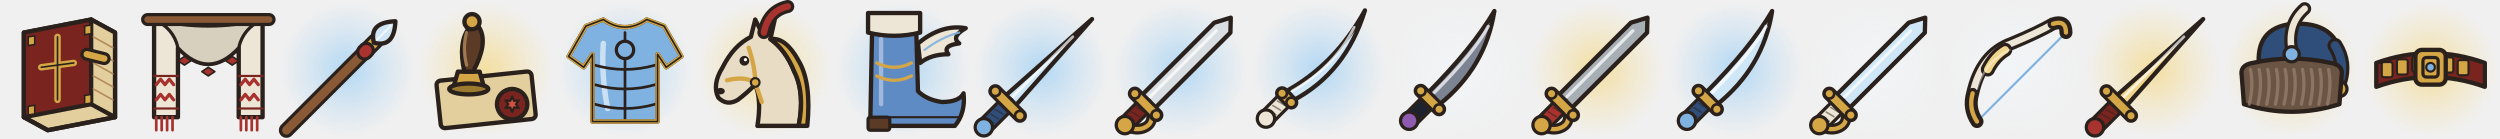
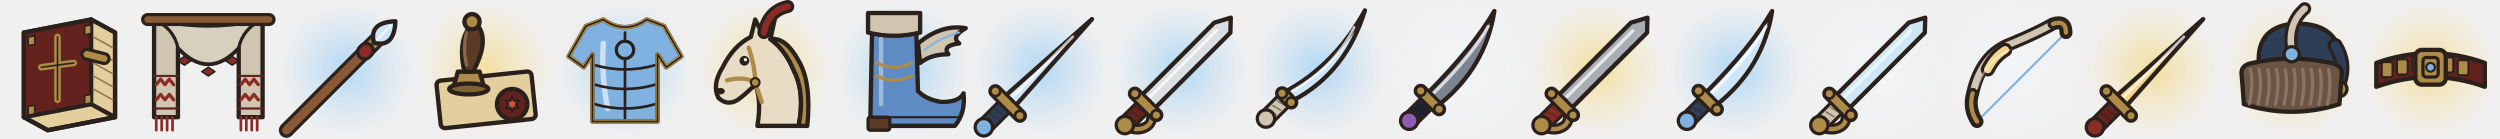
<svg xmlns="http://www.w3.org/2000/svg" width="2304" height="128" viewBox="0 0 2304 128">
  <defs>
    <radialGradient id="glow_azure">
      <stop offset="0" stop-color="#9FD0F5" stop-opacity="0.75" />
      <stop offset="0.55" stop-color="#9FD0F5" stop-opacity="0.3" />
      <stop offset="1" stop-color="#9FD0F5" stop-opacity="0" />
    </radialGradient>
    <radialGradient id="glow_gold">
      <stop offset="0" stop-color="#F5D987" stop-opacity="0.75" />
      <stop offset="0.55" stop-color="#F5D987" stop-opacity="0.3" />
      <stop offset="1" stop-color="#F5D987" stop-opacity="0" />
    </radialGradient>
    <radialGradient id="glow_white">
      <stop offset="0" stop-color="#F2F6FA" stop-opacity="0.75" />
      <stop offset="0.55" stop-color="#F2F6FA" stop-opacity="0.3" />
      <stop offset="1" stop-color="#F2F6FA" stop-opacity="0" />
    </radialGradient>
  </defs>
  <g transform="translate(0 0)">
    <path d="M22 30 L84 18 L106 30 L106 108 L44 120 L22 108 Z" fill="#E3CF9E" stroke="#2B211C" stroke-width="4" stroke-linejoin="round" stroke-linecap="round" />
-     <path d="M22 30 L84 18 L84 96 L22 108 Z" fill="#7A2420" stroke="#2B211C" stroke-width="4" stroke-linejoin="round" stroke-linecap="round" />
+     <path d="M22 30 L84 18 L84 96 L22 108 Z" fill="#64221E" stroke="#2B211C" stroke-width="4" stroke-linejoin="round" stroke-linecap="round" />
    <path d="M84 18 L106 30 L106 108 L84 96 Z" fill="#E3CF9E" stroke="#2B211C" stroke-width="4" stroke-linejoin="round" stroke-linecap="round" />
-     <path d="M86 34 L104 44" fill="none" stroke="#B48A5A" stroke-width="1.5" stroke-linejoin="round" stroke-linecap="round" />
-     <path d="M86 46 L104 56" fill="none" stroke="#B48A5A" stroke-width="1.5" stroke-linejoin="round" stroke-linecap="round" />
-     <path d="M86 58 L104 68" fill="none" stroke="#B48A5A" stroke-width="1.5" stroke-linejoin="round" stroke-linecap="round" />
-     <path d="M86 70 L104 80" fill="none" stroke="#B48A5A" stroke-width="1.5" stroke-linejoin="round" stroke-linecap="round" />
-     <path d="M86 82 L104 92" fill="none" stroke="#B48A5A" stroke-width="1.5" stroke-linejoin="round" stroke-linecap="round" />
+     <path d="M86 34 L104 44" fill="none" stroke="#9A7650" stroke-width="1.5" stroke-linejoin="round" stroke-linecap="round" />
+     <path d="M86 46 L104 56" fill="none" stroke="#9A7650" stroke-width="1.5" stroke-linejoin="round" stroke-linecap="round" />
+     <path d="M86 58 L104 68" fill="none" stroke="#9A7650" stroke-width="1.5" stroke-linejoin="round" stroke-linecap="round" />
+     <path d="M86 70 L104 80" fill="none" stroke="#9A7650" stroke-width="1.5" stroke-linejoin="round" stroke-linecap="round" />
+     <path d="M86 82 L104 92" fill="none" stroke="#9A7650" stroke-width="1.5" stroke-linejoin="round" stroke-linecap="round" />
    <path d="M22 108 L44 120 L106 108" fill="none" stroke="#2B211C" stroke-width="4" stroke-linejoin="round" stroke-linecap="round" />
-     <path d="M26 34 l6 -1 l0 8 l-6 1 Z" fill="#D4A645" stroke="#2B211C" stroke-width="1.5" />
-     <path d="M78 24 l6 -1 l0 8 l-6 1 Z" fill="#D4A645" stroke="#2B211C" stroke-width="1.5" />
-     <path d="M26 98 l6 -1 l0 8 l-6 1 Z" fill="#D4A645" stroke="#2B211C" stroke-width="1.5" />
-     <path d="M78 88 l6 -1 l0 8 l-6 1 Z" fill="#D4A645" stroke="#2B211C" stroke-width="1.5" />
-     <path d="M53 34 L53 92 M38 62 L68 58" fill="none" stroke="#D4A645" stroke-width="6" stroke-linejoin="round" stroke-linecap="round" />
+     <path d="M26 34 l6 -1 l0 8 l-6 1 Z" fill="#AE8C48" stroke="#2B211C" stroke-width="1.5" />
+     <path d="M78 24 l6 -1 l0 8 l-6 1 Z" fill="#AE8C48" stroke="#2B211C" stroke-width="1.5" />
+     <path d="M26 98 l6 -1 l0 8 l-6 1 Z" fill="#AE8C48" stroke="#2B211C" stroke-width="1.5" />
+     <path d="M78 88 l6 -1 l0 8 l-6 1 Z" fill="#AE8C48" stroke="#2B211C" stroke-width="1.5" />
+     <path d="M53 34 L53 92 M38 62 L68 58" fill="none" stroke="#AE8C48" stroke-width="6" stroke-linejoin="round" stroke-linecap="round" />
    <path d="M53 34 L53 92 M38 62 L68 58" fill="none" stroke="#2B211C" stroke-width="1.5" stroke-linejoin="round" stroke-linecap="round" />
    <path d="M80.0 50.0 L96.0 54.0" stroke="#2B211C" stroke-width="12" stroke-linecap="round" />
-     <path d="M80.0 50.0 L96.0 54.0" stroke="#D4A645" stroke-width="6" stroke-linecap="round" />
+     <path d="M80.0 50.0 L96.0 54.0" stroke="#AE8C48" stroke-width="6" stroke-linecap="round" />
  </g>
  <g transform="translate(128 0)">
-     <path d="M14 18 Q64 30 114 18 L114 108 L92 108 L92 44 Q64 74 36 44 L36 108 L14 108 Z" fill="#EDE6D6" stroke="#2B211C" stroke-width="4" stroke-linejoin="round" stroke-linecap="round" />
+     <path d="M14 18 Q64 30 114 18 L114 108 L92 108 L92 44 Q64 74 36 44 L36 108 L14 108 Z" fill="#CFC5B0" stroke="#2B211C" stroke-width="4" stroke-linejoin="round" stroke-linecap="round" />
    <path d="M14 18 Q64 30 114 18 Q96 26 92 44 Q64 74 36 44 Q32 26 14 18 Z" fill="#D8D0BE" stroke="#2B211C" stroke-width="3" stroke-linejoin="round" stroke-linecap="round" />
    <path d="M8.0 18.0 L120.0 18.0" stroke="#2B211C" stroke-width="12" stroke-linecap="round" />
    <path d="M8.0 18.0 L120.0 18.0" stroke="#8A5A36" stroke-width="6" stroke-linecap="round" />
-     <path d="M16 78 l4 -5 l4 5 l4 -5 l4 5" fill="none" stroke="#A8322D" stroke-width="3" stroke-linejoin="round" stroke-linecap="round" />
-     <path d="M16 92 l4 -5 l4 5 l4 -5 l4 5" fill="none" stroke="#A8322D" stroke-width="3" stroke-linejoin="round" stroke-linecap="round" />
-     <path d="M14 70 H36 M14 100 H36" fill="none" stroke="#7A2420" stroke-width="2" stroke-linejoin="round" stroke-linecap="round" />
-     <path d="M94 78 l4 -5 l4 5 l4 -5 l4 5" fill="none" stroke="#A8322D" stroke-width="3" stroke-linejoin="round" stroke-linecap="round" />
-     <path d="M94 92 l4 -5 l4 5 l4 -5 l4 5" fill="none" stroke="#A8322D" stroke-width="3" stroke-linejoin="round" stroke-linecap="round" />
-     <path d="M92 70 H114 M92 100 H114" fill="none" stroke="#7A2420" stroke-width="2" stroke-linejoin="round" stroke-linecap="round" />
-     <path d="M42 52 l6 4 l-6 4 l-6 -4 Z M86 52 l6 4 l-6 4 l-6 -4 Z M64 62 l6 4 l-6 4 l-6 -4 Z" fill="#A8322D" stroke="#2B211C" stroke-width="1.5" stroke-linejoin="round" stroke-linecap="round" />
-     <path d="M16 108 V120" fill="none" stroke="#A8322D" stroke-width="2.5" stroke-linejoin="round" stroke-linecap="round" />
-     <path d="M21 108 V120" fill="none" stroke="#A8322D" stroke-width="2.5" stroke-linejoin="round" stroke-linecap="round" />
-     <path d="M26 108 V120" fill="none" stroke="#A8322D" stroke-width="2.5" stroke-linejoin="round" stroke-linecap="round" />
-     <path d="M31 108 V120" fill="none" stroke="#A8322D" stroke-width="2.5" stroke-linejoin="round" stroke-linecap="round" />
-     <path d="M94 108 V120" fill="none" stroke="#A8322D" stroke-width="2.5" stroke-linejoin="round" stroke-linecap="round" />
-     <path d="M99 108 V120" fill="none" stroke="#A8322D" stroke-width="2.5" stroke-linejoin="round" stroke-linecap="round" />
-     <path d="M104 108 V120" fill="none" stroke="#A8322D" stroke-width="2.5" stroke-linejoin="round" stroke-linecap="round" />
-     <path d="M109 108 V120" fill="none" stroke="#A8322D" stroke-width="2.5" stroke-linejoin="round" stroke-linecap="round" />
+     <path d="M16 78 l4 -5 l4 5 l4 -5 l4 5" fill="none" stroke="#8A2B25" stroke-width="3" stroke-linejoin="round" stroke-linecap="round" />
+     <path d="M16 92 l4 -5 l4 5 l4 -5 l4 5" fill="none" stroke="#8A2B25" stroke-width="3" stroke-linejoin="round" stroke-linecap="round" />
+     <path d="M14 70 H36 M14 100 H36" fill="none" stroke="#64221E" stroke-width="2" stroke-linejoin="round" stroke-linecap="round" />
+     <path d="M94 78 l4 -5 l4 5 l4 -5 l4 5" fill="none" stroke="#8A2B25" stroke-width="3" stroke-linejoin="round" stroke-linecap="round" />
+     <path d="M94 92 l4 -5 l4 5 l4 -5 l4 5" fill="none" stroke="#8A2B25" stroke-width="3" stroke-linejoin="round" stroke-linecap="round" />
+     <path d="M92 70 H114 M92 100 H114" fill="none" stroke="#64221E" stroke-width="2" stroke-linejoin="round" stroke-linecap="round" />
+     <path d="M42 52 l6 4 l-6 4 l-6 -4 Z M86 52 l6 4 l-6 4 l-6 -4 Z M64 62 l6 4 l-6 4 l-6 -4 Z" fill="#8A2B25" stroke="#2B211C" stroke-width="1.5" stroke-linejoin="round" stroke-linecap="round" />
+     <path d="M16 108 V120" fill="none" stroke="#8A2B25" stroke-width="2.5" stroke-linejoin="round" stroke-linecap="round" />
+     <path d="M21 108 V120" fill="none" stroke="#8A2B25" stroke-width="2.5" stroke-linejoin="round" stroke-linecap="round" />
+     <path d="M26 108 V120" fill="none" stroke="#8A2B25" stroke-width="2.5" stroke-linejoin="round" stroke-linecap="round" />
+     <path d="M31 108 V120" fill="none" stroke="#8A2B25" stroke-width="2.5" stroke-linejoin="round" stroke-linecap="round" />
+     <path d="M94 108 V120" fill="none" stroke="#8A2B25" stroke-width="2.5" stroke-linejoin="round" stroke-linecap="round" />
+     <path d="M99 108 V120" fill="none" stroke="#8A2B25" stroke-width="2.5" stroke-linejoin="round" stroke-linecap="round" />
+     <path d="M104 108 V120" fill="none" stroke="#8A2B25" stroke-width="2.5" stroke-linejoin="round" stroke-linecap="round" />
+     <path d="M109 108 V120" fill="none" stroke="#8A2B25" stroke-width="2.5" stroke-linejoin="round" stroke-linecap="round" />
  </g>
  <g transform="translate(256 0)">
    <circle cx="64" cy="64" r="62" fill="url(#glow_azure)" />
    <g transform="translate(8 120) rotate(-45)">
      <path d="M0.0 0.0 L112.0 0.0" stroke="#2B211C" stroke-width="14" stroke-linecap="round" />
      <path d="M0.0 0.0 L112.0 0.0" stroke="#8A5A36" stroke-width="8" stroke-linecap="round" />
      <path d="M106.0 0.0 L116.0 0.0" stroke="#2B211C" stroke-width="15" stroke-linecap="round" />
-       <path d="M106.0 0.0 L116.0 0.0" stroke="#D4A645" stroke-width="9" stroke-linecap="round" />
+       <path d="M106.0 0.0 L116.0 0.0" stroke="#AE8C48" stroke-width="9" stroke-linecap="round" />
      <path d="M102.0 0.0 L104.0 0.0" stroke="#2B211C" stroke-width="16" stroke-linecap="round" />
-       <path d="M102.0 0.0 L104.0 0.0" stroke="#A8322D" stroke-width="10" stroke-linecap="round" />
+       <path d="M102.0 0.0 L104.0 0.0" stroke="#8A2B25" stroke-width="10" stroke-linecap="round" />
      <path d="M114 0 Q123.8 -16.8 142 0 Q123.8 16.8 114 0 Z" fill="#CFE6F7" stroke="#2B211C" stroke-width="4" stroke-linejoin="round" stroke-linecap="round" />
      <path d="M118 0 L136 0" fill="none" stroke="#FFFFFF" stroke-width="2" stroke-linecap="round" stroke-linejoin="round" opacity="0.7" />
    </g>
  </g>
  <g transform="translate(384 0)">
    <circle cx="64" cy="64" r="62" fill="url(#glow_gold)" />
    <rect x="20" y="70" width="88" height="44" rx="4" fill="#E3CF9E" stroke="#2B211C" stroke-width="4" transform="rotate(-6 64 92)" />
-     <circle cx="88.0" cy="96.0" r="14.0" fill="#7A2420" stroke="#2B211C" stroke-width="4" />
+     <circle cx="88.0" cy="96.0" r="14.0" fill="#64221E" stroke="#2B211C" stroke-width="4" />
    <path d="M88.0 89.0 L89.8 93.0 L94.1 92.5 L91.5 96.0 L94.1 99.5 L89.8 99.0 L88.0 103.0 L86.2 99.0 L81.9 99.5 L84.5 96.0 L81.9 92.5 L86.2 93.0 Z" fill="#D2503F" stroke="#2B211C" stroke-width="2" stroke-linejoin="round" stroke-linecap="round" />
-     <path d="M38 66 L58 66 L62 80 L34 80 Z" fill="#D4A645" stroke="#2B211C" stroke-width="4" stroke-linejoin="round" stroke-linecap="round" />
+     <path d="M38 66 L58 66 L62 80 L34 80 Z" fill="#AE8C48" stroke="#2B211C" stroke-width="4" stroke-linejoin="round" stroke-linecap="round" />
    <path d="M44 66 Q38 40 48 26 Q52 18 58 26 Q66 40 52 66 Z" fill="#5C3B26" stroke="#2B211C" stroke-width="4" stroke-linejoin="round" stroke-linecap="round" />
-     <circle cx="51.0" cy="20.0" r="7.0" fill="#D4A645" stroke="#2B211C" stroke-width="4" />
-     <ellipse cx="48.0" cy="82.0" rx="18.0" ry="5.0" fill="#9C7A30" stroke="#2B211C" stroke-width="4" />
-     <path d="M46 30 Q42 44 46 60" fill="none" stroke="#B48A5A" stroke-width="3" stroke-linecap="round" stroke-linejoin="round" opacity="0.8" />
+     <circle cx="51.0" cy="20.0" r="7.0" fill="#AE8C48" stroke="#2B211C" stroke-width="4" />
+     <ellipse cx="48.0" cy="82.0" rx="18.0" ry="5.0" fill="#7E6430" stroke="#2B211C" stroke-width="4" />
+     <path d="M46 30 Q42 44 46 60" fill="none" stroke="#9A7650" stroke-width="3" stroke-linecap="round" stroke-linejoin="round" opacity="0.8" />
  </g>
  <g transform="translate(512 0)">
    <circle cx="64" cy="64" r="62" fill="url(#glow_azure)" />
    <path d="M44 18 L28 24 L12 52 L26 62 L34 50 L34 112 H94 V50 L102 62 L116 52 L100 24 L84 18 Q64 32 44 18 Z" fill="#7FB2E0" stroke="#2B211C" stroke-width="4" stroke-linejoin="round" stroke-linecap="round" />
    <path d="M64 30 V110" fill="none" stroke="#2B211C" stroke-width="2.5" stroke-linejoin="round" stroke-linecap="round" />
    <path d="M44 40 Q42 70 48 100" fill="none" stroke="#FFFFFF" stroke-width="5" stroke-linecap="round" stroke-linejoin="round" opacity="0.6" />
    <path d="M36 60 Q64 68 92 60" fill="none" stroke="#2B211C" stroke-width="2.5" stroke-linejoin="round" stroke-linecap="round" />
    <path d="M36 78 Q64 86 92 78" fill="none" stroke="#2B211C" stroke-width="2.5" stroke-linejoin="round" stroke-linecap="round" />
    <path d="M36 96 Q64 104 92 96" fill="none" stroke="#2B211C" stroke-width="2.5" stroke-linejoin="round" stroke-linecap="round" />
-     <path d="M44 18 L28 24 L12 52 L26 62 L34 50 L34 112 H94 V50 L102 62 L116 52 L100 24 L84 18 Q64 32 44 18 Z" fill="none" stroke="#D4A645" stroke-width="4" stroke-linejoin="round" stroke-linecap="round" />
+     <path d="M44 18 L28 24 L12 52 L26 62 L34 50 L34 112 H94 V50 L102 62 L116 52 L100 24 L84 18 Q64 32 44 18 Z" fill="none" stroke="#AE8C48" stroke-width="4" stroke-linejoin="round" stroke-linecap="round" />
    <path d="M44 18 L28 24 L12 52 L26 62 L34 50 L34 112 H94 V50 L102 62 L116 52 L100 24 L84 18 Q64 32 44 18 Z" fill="none" stroke="#2B211C" stroke-width="1.5" stroke-linejoin="round" stroke-linecap="round" />
    <circle cx="64.0" cy="46.0" r="8.0" fill="#7FB2E0" stroke="#2B211C" stroke-width="3" />
  </g>
  <g transform="translate(640 0)">
    <circle cx="64" cy="64" r="62" fill="url(#glow_gold)" />
    <path d="M96 116 Q102 86 92 66 Q84 46 70 36 L74 18 L62 30 L56 18 L52 34 Q36 42 26 62 Q16 78 22 90 Q30 98 40 92 Q48 86 56 78 Q62 92 58 116 Z" fill="#E8DCC4" stroke="#2B211C" stroke-width="4" stroke-linejoin="round" stroke-linecap="round" />
-     <path d="M70 36 Q84 34 96 56 Q108 76 104 116 L96 116 Q102 86 92 66 Q84 46 70 36 Z" fill="#D4A645" stroke="#2B211C" stroke-width="4" stroke-linejoin="round" stroke-linecap="round" />
+     <path d="M70 36 Q84 34 96 56 Q108 76 104 116 L96 116 Q102 86 92 66 Q84 46 70 36 Z" fill="#AE8C48" stroke="#2B211C" stroke-width="4" stroke-linejoin="round" stroke-linecap="round" />
    <ellipse cx="24.0" cy="84.0" rx="4.0" ry="3.0" fill="#2B211C" stroke="#2B211C" stroke-width="0" />
    <circle cx="46.0" cy="56.0" r="4.5" fill="#2B211C" />
    <circle cx="47.0" cy="55.0" r="1.5" fill="#FFFFFF" />
-     <path d="M30 74 Q46 70 56 76 M50 44 Q56 62 56 76 M56 76 L62 94" fill="none" stroke="#D4A645" stroke-width="4" stroke-linejoin="round" stroke-linecap="round" />
-     <circle cx="56.0" cy="76.0" r="4.0" fill="#D4A645" stroke="#2B211C" stroke-width="2" />
+     <path d="M30 74 Q46 70 56 76 M50 44 Q56 62 56 76 M56 76 L62 94" fill="none" stroke="#AE8C48" stroke-width="4" stroke-linejoin="round" stroke-linecap="round" />
+     <circle cx="56.0" cy="76.0" r="4.0" fill="#AE8C48" stroke="#2B211C" stroke-width="2" />
    <path d="M64 30 Q68 10 86 6" fill="none" stroke="#2B211C" stroke-width="12" stroke-linecap="round" />
-     <path d="M64 30 Q68 10 86 6" fill="none" stroke="#A8322D" stroke-width="6" stroke-linecap="round" />
+     <path d="M64 30 Q68 10 86 6" fill="none" stroke="#8A2B25" stroke-width="6" stroke-linecap="round" />
  </g>
  <g transform="translate(768 0)">
    <circle cx="64" cy="64" r="62" fill="url(#glow_azure)" />
    <path d="M36 14 H76 L78 84 Q86 92 100 94 Q116 94 120 86 Q122 104 112 116 H34 Z" fill="#5F8BC4" stroke="#2B211C" stroke-width="4" stroke-linejoin="round" stroke-linecap="round" />
-     <path d="M32 12 H80 V30 Q56 36 32 30 Z" fill="#EDE6D6" stroke="#2B211C" stroke-width="4" stroke-linejoin="round" stroke-linecap="round" />
+     <path d="M32 12 H80 V30 Q56 36 32 30 Z" fill="#CFC5B0" stroke="#2B211C" stroke-width="4" stroke-linejoin="round" stroke-linecap="round" />
    <path d="M34 108 H116" fill="none" stroke="#2B211C" stroke-width="2" stroke-linejoin="round" stroke-linecap="round" />
    <rect x="32" y="108" width="20" height="12" rx="2" fill="#5C3B26" stroke="#2B211C" stroke-width="3" />
    <path d="M44 36 V96" fill="none" stroke="#FFFFFF" stroke-width="4" stroke-linecap="round" stroke-linejoin="round" opacity="0.4" />
-     <path d="M40 58 Q56 66 72 58 M40 70 Q56 78 72 70" fill="none" stroke="#D4A645" stroke-width="3" stroke-linejoin="round" stroke-linecap="round" />
-     <path d="M78 40 Q100 22 122 26 Q108 34 116 40 Q100 42 106 50 Q90 50 80 58 Z" fill="#EDE6D6" stroke="#2B211C" stroke-width="4" stroke-linejoin="round" stroke-linecap="round" />
+     <path d="M40 58 Q56 66 72 58 M40 70 Q56 78 72 70" fill="none" stroke="#AE8C48" stroke-width="3" stroke-linejoin="round" stroke-linecap="round" />
+     <path d="M78 40 Q100 22 122 26 Q108 34 116 40 Q100 42 106 50 Q90 50 80 58 Z" fill="#CFC5B0" stroke="#2B211C" stroke-width="4" stroke-linejoin="round" stroke-linecap="round" />
    <path d="M84 46 Q100 34 116 30" fill="none" stroke="#7FB2E0" stroke-width="2" stroke-linecap="round" stroke-linejoin="round" opacity="0.9" />
  </g>
  <g transform="translate(896 0)">
    <circle cx="64" cy="64" r="62" fill="url(#glow_azure)" />
    <g transform="translate(10 118) rotate(-45)">
      <path d="M36.0 -6.5 L142.0 0.0 L36.0 6.5 Z" fill="#CFE6F7" stroke="#2B211C" stroke-width="4" stroke-linejoin="round" stroke-linecap="round" />
      <path d="M40 -1 L118 -1" fill="none" stroke="#FFFFFF" stroke-width="2.5" stroke-linecap="round" stroke-linejoin="round" opacity="0.7" />
      <path d="M4.0 0.0 L30.0 0.0" stroke="#2B211C" stroke-width="17" stroke-linecap="round" />
-       <path d="M4.0 0.0 L30.0 0.0" stroke="#2F4E7A" stroke-width="11" stroke-linecap="round" />
+       <path d="M4.0 0.0 L30.0 0.0" stroke="#2D3F57" stroke-width="11" stroke-linecap="round" />
      <path d="M8 -4 L10 4" fill="none" stroke="#2B211C" stroke-width="1.5" stroke-linecap="round" stroke-linejoin="round" opacity="0.5" />
      <path d="M14 -4 L16 4" fill="none" stroke="#2B211C" stroke-width="1.5" stroke-linecap="round" stroke-linejoin="round" opacity="0.5" />
      <path d="M20 -4 L22 4" fill="none" stroke="#2B211C" stroke-width="1.5" stroke-linecap="round" stroke-linejoin="round" opacity="0.5" />
      <path d="M26 -4 L28 4" fill="none" stroke="#2B211C" stroke-width="1.5" stroke-linecap="round" stroke-linejoin="round" opacity="0.5" />
      <path d="M32.0 -16.0 L32.0 16.0" stroke="#2B211C" stroke-width="13" stroke-linecap="round" />
-       <path d="M32.0 -16.0 L32.0 16.0" stroke="#D4A645" stroke-width="7" stroke-linecap="round" />
-       <circle cx="32.0" cy="-16.0" r="4.5" fill="#D4A645" stroke="#2B211C" stroke-width="2.5" />
-       <circle cx="32.0" cy="16.0" r="4.5" fill="#D4A645" stroke="#2B211C" stroke-width="2.5" />
+       <path d="M32.0 -16.0 L32.0 16.0" stroke="#AE8C48" stroke-width="7" stroke-linecap="round" />
+       <circle cx="32.0" cy="-16.0" r="4.5" fill="#AE8C48" stroke="#2B211C" stroke-width="2.5" />
+       <circle cx="32.0" cy="16.0" r="4.5" fill="#AE8C48" stroke="#2B211C" stroke-width="2.5" />
      <circle cx="1.0" cy="0.0" r="8.0" fill="#7FB2E0" stroke="#2B211C" stroke-width="3" />
    </g>
  </g>
  <g transform="translate(1024 0)">
    <circle cx="64" cy="64" r="62" fill="url(#glow_azure)" />
    <g transform="translate(12 116) rotate(-45)">
      <path d="M32.0 -8.5 L126.0 -8.5 L140.0 -1.0 L130.0 8.5 L32.0 8.5 Z" fill="#D9DEE2" stroke="#2B211C" stroke-width="4" stroke-linejoin="round" stroke-linecap="round" />
      <path d="M36 -2 L122 -2" fill="none" stroke="#FFFFFF" stroke-width="3" stroke-linecap="round" stroke-linejoin="round" opacity="0.7" />
      <path d="M4.0 0.0 L26.0 0.0" stroke="#2B211C" stroke-width="17" stroke-linecap="round" />
-       <path d="M4.0 0.0 L26.0 0.0" stroke="#7A2420" stroke-width="11" stroke-linecap="round" />
+       <path d="M4.0 0.0 L26.0 0.0" stroke="#64221E" stroke-width="11" stroke-linecap="round" />
      <path d="M8 -4 L10 4" fill="none" stroke="#2B211C" stroke-width="1.5" stroke-linecap="round" stroke-linejoin="round" opacity="0.5" />
      <path d="M14 -4 L16 4" fill="none" stroke="#2B211C" stroke-width="1.5" stroke-linecap="round" stroke-linejoin="round" opacity="0.5" />
      <path d="M20 -4 L22 4" fill="none" stroke="#2B211C" stroke-width="1.5" stroke-linecap="round" stroke-linejoin="round" opacity="0.5" />
      <path d="M28 7 Q22 17 14.0 15 Q 6 13 2 4" fill="none" stroke="#2B211C" stroke-width="10" stroke-linecap="round" />
-       <path d="M28 7 Q22 17 14.0 15 Q 6 13 2 4" fill="none" stroke="#D4A645" stroke-width="4" stroke-linecap="round" />
+       <path d="M28 7 Q22 17 14.0 15 Q 6 13 2 4" fill="none" stroke="#AE8C48" stroke-width="4" stroke-linecap="round" />
      <path d="M28.0 -14.0 L28.0 14.0" stroke="#2B211C" stroke-width="13" stroke-linecap="round" />
-       <path d="M28.0 -14.0 L28.0 14.0" stroke="#D4A645" stroke-width="7" stroke-linecap="round" />
-       <circle cx="28.0" cy="-14.0" r="4.5" fill="#D4A645" stroke="#2B211C" stroke-width="2.5" />
-       <circle cx="28.0" cy="14.0" r="4.5" fill="#D4A645" stroke="#2B211C" stroke-width="2.5" />
-       <circle cx="1.0" cy="0.0" r="8.0" fill="#D4A645" stroke="#2B211C" stroke-width="3" />
+       <path d="M28.0 -14.0 L28.0 14.0" stroke="#AE8C48" stroke-width="7" stroke-linecap="round" />
+       <circle cx="28.0" cy="-14.0" r="4.5" fill="#AE8C48" stroke="#2B211C" stroke-width="2.5" />
+       <circle cx="28.0" cy="14.0" r="4.5" fill="#AE8C48" stroke="#2B211C" stroke-width="2.5" />
+       <circle cx="1.0" cy="0.0" r="8.0" fill="#AE8C48" stroke="#2B211C" stroke-width="3" />
    </g>
  </g>
  <g transform="translate(1152 0)">
    <circle cx="64" cy="64" r="62" fill="url(#glow_azure)" />
    <g transform="translate(14 110) rotate(-45)">
      <path d="M31 -5 Q81 10 136 -6 Q83 22 31 6 Z" fill="#CFE6F7" stroke="#2B211C" stroke-width="4" stroke-linejoin="round" stroke-linecap="round" />
      <path d="M36 -1 Q79 11 118 -2" fill="none" stroke="#FFFFFF" stroke-width="2.5" stroke-linecap="round" stroke-linejoin="round" opacity="0.7" />
      <path d="M4.0 0.0 L26.0 0.0" stroke="#2B211C" stroke-width="17" stroke-linecap="round" />
-       <path d="M4.0 0.0 L26.0 0.0" stroke="#EDE6D6" stroke-width="11" stroke-linecap="round" />
+       <path d="M4.0 0.0 L26.0 0.0" stroke="#CFC5B0" stroke-width="11" stroke-linecap="round" />
      <path d="M8 -4 L10 4" fill="none" stroke="#2B211C" stroke-width="1.5" stroke-linecap="round" stroke-linejoin="round" opacity="0.5" />
      <path d="M14 -4 L16 4" fill="none" stroke="#2B211C" stroke-width="1.5" stroke-linecap="round" stroke-linejoin="round" opacity="0.5" />
      <path d="M20 -4 L22 4" fill="none" stroke="#2B211C" stroke-width="1.5" stroke-linecap="round" stroke-linejoin="round" opacity="0.5" />
      <path d="M28.0 -6.0 L28.0 6.0" stroke="#2B211C" stroke-width="13" stroke-linecap="round" />
-       <path d="M28.0 -6.0 L28.0 6.0" stroke="#D4A645" stroke-width="7" stroke-linecap="round" />
-       <circle cx="28.0" cy="-6.0" r="4.5" fill="#D4A645" stroke="#2B211C" stroke-width="2.5" />
-       <circle cx="28.0" cy="6.0" r="4.5" fill="#D4A645" stroke="#2B211C" stroke-width="2.5" />
-       <circle cx="1.0" cy="0.0" r="8.0" fill="#EDE6D6" stroke="#2B211C" stroke-width="3" />
+       <path d="M28.0 -6.0 L28.0 6.0" stroke="#AE8C48" stroke-width="7" stroke-linecap="round" />
+       <circle cx="28.0" cy="-6.0" r="4.5" fill="#AE8C48" stroke="#2B211C" stroke-width="2.5" />
+       <circle cx="28.0" cy="6.0" r="4.5" fill="#AE8C48" stroke="#2B211C" stroke-width="2.5" />
+       <circle cx="1.0" cy="0.0" r="8.0" fill="#CFC5B0" stroke="#2B211C" stroke-width="3" />
    </g>
  </g>
  <g transform="translate(1280 0)">
    <circle cx="64" cy="64" r="62" fill="url(#glow_white)" />
    <g transform="translate(18 112) rotate(-45)">
      <path d="M31 -6 Q89.5 -6 128 -16 Q85.5 15 31 9 Z" fill="#7C8494" stroke="#2B211C" stroke-width="4" stroke-linejoin="round" stroke-linecap="round" />
      <path d="M35 -2 Q87.5 -2 114 -10" fill="none" stroke="#FFFFFF" stroke-width="3" stroke-linecap="round" stroke-linejoin="round" opacity="0.7" />
      <path d="M4.0 0.0 L26.0 0.0" stroke="#2B211C" stroke-width="17" stroke-linecap="round" />
      <path d="M4.0 0.0 L26.0 0.0" stroke="#1C2230" stroke-width="11" stroke-linecap="round" />
      <path d="M8 -4 L10 4" fill="none" stroke="#2B211C" stroke-width="1.5" stroke-linecap="round" stroke-linejoin="round" opacity="0.5" />
      <path d="M14 -4 L16 4" fill="none" stroke="#2B211C" stroke-width="1.5" stroke-linecap="round" stroke-linejoin="round" opacity="0.5" />
      <path d="M20 -4 L22 4" fill="none" stroke="#2B211C" stroke-width="1.5" stroke-linecap="round" stroke-linejoin="round" opacity="0.5" />
      <path d="M28.0 -12.0 L28.0 12.0" stroke="#2B211C" stroke-width="13" stroke-linecap="round" />
-       <path d="M28.0 -12.0 L28.0 12.0" stroke="#D4A645" stroke-width="7" stroke-linecap="round" />
-       <circle cx="28.0" cy="-12.0" r="4.5" fill="#D4A645" stroke="#2B211C" stroke-width="2.5" />
-       <circle cx="28.0" cy="12.0" r="4.5" fill="#D4A645" stroke="#2B211C" stroke-width="2.5" />
+       <path d="M28.0 -12.0 L28.0 12.0" stroke="#AE8C48" stroke-width="7" stroke-linecap="round" />
+       <circle cx="28.0" cy="-12.0" r="4.5" fill="#AE8C48" stroke="#2B211C" stroke-width="2.5" />
+       <circle cx="28.0" cy="12.0" r="4.5" fill="#AE8C48" stroke="#2B211C" stroke-width="2.5" />
      <circle cx="1.0" cy="0.0" r="8.0" fill="#8E5BB0" stroke="#2B211C" stroke-width="3" />
    </g>
  </g>
  <g transform="translate(1408 0)">
    <circle cx="64" cy="64" r="62" fill="url(#glow_gold)" />
    <g transform="translate(12 116) rotate(-45)">
      <path d="M32.0 -8.5 L126.0 -8.5 L140.0 -1.0 L130.0 8.5 L32.0 8.5 Z" fill="#A7AEB4" stroke="#2B211C" stroke-width="4" stroke-linejoin="round" stroke-linecap="round" />
      <path d="M36 -2 L122 -2" fill="none" stroke="#FFFFFF" stroke-width="3" stroke-linecap="round" stroke-linejoin="round" opacity="0.7" />
      <path d="M4.0 0.0 L26.0 0.0" stroke="#2B211C" stroke-width="17" stroke-linecap="round" />
-       <path d="M4.0 0.0 L26.0 0.0" stroke="#A8322D" stroke-width="11" stroke-linecap="round" />
+       <path d="M4.0 0.0 L26.0 0.0" stroke="#8A2B25" stroke-width="11" stroke-linecap="round" />
      <path d="M8 -4 L10 4" fill="none" stroke="#2B211C" stroke-width="1.5" stroke-linecap="round" stroke-linejoin="round" opacity="0.5" />
      <path d="M14 -4 L16 4" fill="none" stroke="#2B211C" stroke-width="1.5" stroke-linecap="round" stroke-linejoin="round" opacity="0.5" />
      <path d="M20 -4 L22 4" fill="none" stroke="#2B211C" stroke-width="1.5" stroke-linecap="round" stroke-linejoin="round" opacity="0.5" />
      <path d="M28 7 Q22 17 14.0 15 Q 6 13 2 4" fill="none" stroke="#2B211C" stroke-width="10" stroke-linecap="round" />
-       <path d="M28 7 Q22 17 14.0 15 Q 6 13 2 4" fill="none" stroke="#D4A645" stroke-width="4" stroke-linecap="round" />
+       <path d="M28 7 Q22 17 14.0 15 Q 6 13 2 4" fill="none" stroke="#AE8C48" stroke-width="4" stroke-linecap="round" />
      <path d="M28.0 -14.0 L28.0 14.0" stroke="#2B211C" stroke-width="13" stroke-linecap="round" />
-       <path d="M28.0 -14.0 L28.0 14.0" stroke="#D4A645" stroke-width="7" stroke-linecap="round" />
-       <circle cx="28.0" cy="-14.0" r="4.5" fill="#D4A645" stroke="#2B211C" stroke-width="2.5" />
-       <circle cx="28.0" cy="14.0" r="4.5" fill="#D4A645" stroke="#2B211C" stroke-width="2.5" />
-       <circle cx="1.0" cy="0.0" r="8.0" fill="#D4A645" stroke="#2B211C" stroke-width="3" />
+       <path d="M28.0 -14.0 L28.0 14.0" stroke="#AE8C48" stroke-width="7" stroke-linecap="round" />
+       <circle cx="28.0" cy="-14.0" r="4.5" fill="#AE8C48" stroke="#2B211C" stroke-width="2.5" />
+       <circle cx="28.0" cy="14.0" r="4.5" fill="#AE8C48" stroke="#2B211C" stroke-width="2.5" />
+       <circle cx="1.0" cy="0.0" r="8.0" fill="#AE8C48" stroke="#2B211C" stroke-width="3" />
    </g>
  </g>
  <g transform="translate(1536 0)">
    <circle cx="64" cy="64" r="62" fill="url(#glow_azure)" />
    <g transform="translate(18 112) rotate(-45)">
      <path d="M31 -6 Q89.5 -6 128 -16 Q85.5 15 31 9 Z" fill="#CFE6F7" stroke="#2B211C" stroke-width="4" stroke-linejoin="round" stroke-linecap="round" />
      <path d="M35 -2 Q87.5 -2 114 -10" fill="none" stroke="#FFFFFF" stroke-width="3" stroke-linecap="round" stroke-linejoin="round" opacity="0.7" />
      <path d="M4.0 0.0 L26.0 0.0" stroke="#2B211C" stroke-width="17" stroke-linecap="round" />
-       <path d="M4.0 0.0 L26.0 0.0" stroke="#2F4E7A" stroke-width="11" stroke-linecap="round" />
+       <path d="M4.0 0.0 L26.0 0.0" stroke="#2D3F57" stroke-width="11" stroke-linecap="round" />
      <path d="M8 -4 L10 4" fill="none" stroke="#2B211C" stroke-width="1.5" stroke-linecap="round" stroke-linejoin="round" opacity="0.5" />
      <path d="M14 -4 L16 4" fill="none" stroke="#2B211C" stroke-width="1.5" stroke-linecap="round" stroke-linejoin="round" opacity="0.5" />
      <path d="M20 -4 L22 4" fill="none" stroke="#2B211C" stroke-width="1.5" stroke-linecap="round" stroke-linejoin="round" opacity="0.5" />
      <path d="M28.0 -12.0 L28.0 12.0" stroke="#2B211C" stroke-width="13" stroke-linecap="round" />
-       <path d="M28.0 -12.0 L28.0 12.0" stroke="#D4A645" stroke-width="7" stroke-linecap="round" />
-       <circle cx="28.0" cy="-12.0" r="4.5" fill="#D4A645" stroke="#2B211C" stroke-width="2.5" />
-       <circle cx="28.0" cy="12.0" r="4.5" fill="#D4A645" stroke="#2B211C" stroke-width="2.5" />
+       <path d="M28.0 -12.0 L28.0 12.0" stroke="#AE8C48" stroke-width="7" stroke-linecap="round" />
+       <circle cx="28.0" cy="-12.0" r="4.5" fill="#AE8C48" stroke="#2B211C" stroke-width="2.5" />
+       <circle cx="28.0" cy="12.0" r="4.5" fill="#AE8C48" stroke="#2B211C" stroke-width="2.5" />
      <circle cx="1.0" cy="0.0" r="8.0" fill="#7FB2E0" stroke="#2B211C" stroke-width="3" />
    </g>
  </g>
  <g transform="translate(1664 0)">
    <circle cx="64" cy="64" r="62" fill="url(#glow_white)" />
    <g transform="translate(12 116) rotate(-45)">
      <path d="M32.0 -8.5 L126.0 -8.5 L140.0 -1.0 L130.0 8.5 L32.0 8.5 Z" fill="#CFE6F7" stroke="#2B211C" stroke-width="4" stroke-linejoin="round" stroke-linecap="round" />
      <path d="M36 -2 L122 -2" fill="none" stroke="#FFFFFF" stroke-width="3" stroke-linecap="round" stroke-linejoin="round" opacity="0.7" />
      <path d="M4.0 0.0 L26.0 0.0" stroke="#2B211C" stroke-width="17" stroke-linecap="round" />
-       <path d="M4.0 0.0 L26.0 0.0" stroke="#EDE6D6" stroke-width="11" stroke-linecap="round" />
+       <path d="M4.0 0.0 L26.0 0.0" stroke="#CFC5B0" stroke-width="11" stroke-linecap="round" />
      <path d="M8 -4 L10 4" fill="none" stroke="#2B211C" stroke-width="1.5" stroke-linecap="round" stroke-linejoin="round" opacity="0.5" />
      <path d="M14 -4 L16 4" fill="none" stroke="#2B211C" stroke-width="1.5" stroke-linecap="round" stroke-linejoin="round" opacity="0.5" />
      <path d="M20 -4 L22 4" fill="none" stroke="#2B211C" stroke-width="1.5" stroke-linecap="round" stroke-linejoin="round" opacity="0.5" />
      <path d="M28 7 Q22 17 14.0 15 Q 6 13 2 4" fill="none" stroke="#2B211C" stroke-width="10" stroke-linecap="round" />
-       <path d="M28 7 Q22 17 14.0 15 Q 6 13 2 4" fill="none" stroke="#D4A645" stroke-width="4" stroke-linecap="round" />
+       <path d="M28 7 Q22 17 14.0 15 Q 6 13 2 4" fill="none" stroke="#AE8C48" stroke-width="4" stroke-linecap="round" />
      <path d="M28.0 -14.0 L28.0 14.0" stroke="#2B211C" stroke-width="13" stroke-linecap="round" />
-       <path d="M28.0 -14.0 L28.0 14.0" stroke="#D4A645" stroke-width="7" stroke-linecap="round" />
-       <circle cx="28.0" cy="-14.0" r="4.5" fill="#D4A645" stroke="#2B211C" stroke-width="2.5" />
-       <circle cx="28.0" cy="14.0" r="4.5" fill="#D4A645" stroke="#2B211C" stroke-width="2.5" />
-       <circle cx="1.0" cy="0.0" r="8.0" fill="#D4A645" stroke="#2B211C" stroke-width="3" />
+       <path d="M28.0 -14.0 L28.0 14.0" stroke="#AE8C48" stroke-width="7" stroke-linecap="round" />
+       <circle cx="28.0" cy="-14.0" r="4.5" fill="#AE8C48" stroke="#2B211C" stroke-width="2.5" />
+       <circle cx="28.0" cy="14.0" r="4.5" fill="#AE8C48" stroke="#2B211C" stroke-width="2.5" />
+       <circle cx="1.0" cy="0.0" r="8.0" fill="#AE8C48" stroke="#2B211C" stroke-width="3" />
    </g>
  </g>
  <g transform="translate(1792 0)">
    <circle cx="64" cy="64" r="62" fill="url(#glow_white)" />
    <path d="M30 112 L112 30" fill="none" stroke="#7FB2E0" stroke-width="2" stroke-linejoin="round" stroke-linecap="round" />
    <path d="M30 112 Q22 100 26 86 Q34 50 62 40 Q86 30 100 22 Q112 18 112 30" fill="none" stroke="#2B211C" stroke-width="12" stroke-linecap="round" />
-     <path d="M30 112 Q22 100 26 86 Q34 50 62 40 Q86 30 100 22 Q112 18 112 30" fill="none" stroke="#EDE6D6" stroke-width="6" stroke-linecap="round" />
+     <path d="M30 112 Q22 100 26 86 Q34 50 62 40 Q86 30 100 22 Q112 18 112 30" fill="none" stroke="#CFC5B0" stroke-width="6" stroke-linecap="round" />
    <path d="M30 112 Q22 100 26 86" fill="none" stroke="#2B211C" stroke-width="10" stroke-linecap="round" />
-     <path d="M30 112 Q22 100 26 86" fill="none" stroke="#D4A645" stroke-width="4" stroke-linecap="round" />
+     <path d="M30 112 Q22 100 26 86" fill="none" stroke="#AE8C48" stroke-width="4" stroke-linecap="round" />
    <path d="M100 22 Q112 18 112 30" fill="none" stroke="#2B211C" stroke-width="10" stroke-linecap="round" />
-     <path d="M100 22 Q112 18 112 30" fill="none" stroke="#D4A645" stroke-width="4" stroke-linecap="round" />
+     <path d="M100 22 Q112 18 112 30" fill="none" stroke="#AE8C48" stroke-width="4" stroke-linecap="round" />
    <path d="M40 64 Q46 52 56 46" fill="none" stroke="#2B211C" stroke-width="13" stroke-linecap="round" />
    <path d="M40 64 Q46 52 56 46" fill="none" stroke="#F0D58A" stroke-width="7" stroke-linecap="round" />
    <path d="M30 82 Q38 56 60 46" fill="none" stroke="#FFFFFF" stroke-width="2" stroke-linecap="round" stroke-linejoin="round" opacity="0.4" />
  </g>
  <g transform="translate(1920 0)">
    <circle cx="64" cy="64" r="62" fill="url(#glow_gold)" />
    <g transform="translate(10 118) rotate(-45)">
      <path d="M36.0 -6.5 L142.0 0.0 L36.0 6.5 Z" fill="#F0D58A" stroke="#2B211C" stroke-width="4" stroke-linejoin="round" stroke-linecap="round" />
      <path d="M40 -1 L118 -1" fill="none" stroke="#FFFFFF" stroke-width="2.5" stroke-linecap="round" stroke-linejoin="round" opacity="0.7" />
      <path d="M4.0 0.0 L30.0 0.0" stroke="#2B211C" stroke-width="17" stroke-linecap="round" />
-       <path d="M4.0 0.0 L30.0 0.0" stroke="#7A2420" stroke-width="11" stroke-linecap="round" />
+       <path d="M4.0 0.0 L30.0 0.0" stroke="#64221E" stroke-width="11" stroke-linecap="round" />
      <path d="M8 -4 L10 4" fill="none" stroke="#2B211C" stroke-width="1.5" stroke-linecap="round" stroke-linejoin="round" opacity="0.5" />
      <path d="M14 -4 L16 4" fill="none" stroke="#2B211C" stroke-width="1.5" stroke-linecap="round" stroke-linejoin="round" opacity="0.5" />
      <path d="M20 -4 L22 4" fill="none" stroke="#2B211C" stroke-width="1.5" stroke-linecap="round" stroke-linejoin="round" opacity="0.5" />
      <path d="M26 -4 L28 4" fill="none" stroke="#2B211C" stroke-width="1.5" stroke-linecap="round" stroke-linejoin="round" opacity="0.5" />
      <path d="M32.0 -16.0 L32.0 16.0" stroke="#2B211C" stroke-width="13" stroke-linecap="round" />
-       <path d="M32.0 -16.0 L32.0 16.0" stroke="#D4A645" stroke-width="7" stroke-linecap="round" />
-       <circle cx="32.0" cy="-16.0" r="4.5" fill="#D4A645" stroke="#2B211C" stroke-width="2.5" />
-       <circle cx="32.0" cy="16.0" r="4.5" fill="#D4A645" stroke="#2B211C" stroke-width="2.5" />
-       <circle cx="1.0" cy="0.0" r="8.0" fill="#A8322D" stroke="#2B211C" stroke-width="3" />
+       <path d="M32.0 -16.0 L32.0 16.0" stroke="#AE8C48" stroke-width="7" stroke-linecap="round" />
+       <circle cx="32.0" cy="-16.0" r="4.5" fill="#AE8C48" stroke="#2B211C" stroke-width="2.5" />
+       <circle cx="32.0" cy="16.0" r="4.5" fill="#AE8C48" stroke="#2B211C" stroke-width="2.5" />
+       <circle cx="1.0" cy="0.0" r="8.0" fill="#8A2B25" stroke="#2B211C" stroke-width="3" />
    </g>
  </g>
  <g transform="translate(2048 0)">
    <circle cx="64" cy="64" r="62" fill="url(#glow_gold)" />
-     <path d="M34 62 Q30 26 64 22 Q96 20 106 40 Q112 54 100 62 Z" fill="#2F4E7A" stroke="#2B211C" stroke-width="4" stroke-linejoin="round" stroke-linecap="round" />
+     <path d="M34 62 Q30 26 64 22 Q96 20 106 40 Q112 54 100 62 Z" fill="#2D3F57" stroke="#2B211C" stroke-width="4" stroke-linejoin="round" stroke-linecap="round" />
    <path d="M104 42 Q114 58 108 76" fill="none" stroke="#2B211C" stroke-width="14" stroke-linecap="round" />
-     <path d="M104 42 Q114 58 108 76" fill="none" stroke="#2F4E7A" stroke-width="8" stroke-linecap="round" />
-     <circle cx="108.0" cy="82.0" r="7.0" fill="#D4A645" stroke="#2B211C" stroke-width="3" />
+     <path d="M104 42 Q114 58 108 76" fill="none" stroke="#2D3F57" stroke-width="8" stroke-linecap="round" />
+     <circle cx="108.0" cy="82.0" r="7.0" fill="#AE8C48" stroke="#2B211C" stroke-width="3" />
    <path d="M18 70 Q16 60 28 58 Q64 50 100 58 Q112 60 110 70 L108 96 Q64 110 20 96 Z" fill="#6A5444" stroke="#2B211C" stroke-width="4" stroke-linejoin="round" stroke-linecap="round" />
    <path d="M26 64 Q29 78 25 96" fill="none" stroke="#9A8270" stroke-width="3" stroke-linecap="round" stroke-linejoin="round" opacity="0.7" />
    <path d="M34 64 Q37 78 33 96" fill="none" stroke="#9A8270" stroke-width="3" stroke-linecap="round" stroke-linejoin="round" opacity="0.7" />
    <path d="M42 64 Q45 78 41 96" fill="none" stroke="#9A8270" stroke-width="3" stroke-linecap="round" stroke-linejoin="round" opacity="0.7" />
    <path d="M50 64 Q53 78 49 96" fill="none" stroke="#9A8270" stroke-width="3" stroke-linecap="round" stroke-linejoin="round" opacity="0.7" />
    <path d="M58 64 Q61 78 57 96" fill="none" stroke="#9A8270" stroke-width="3" stroke-linecap="round" stroke-linejoin="round" opacity="0.7" />
    <path d="M66 64 Q69 78 65 96" fill="none" stroke="#9A8270" stroke-width="3" stroke-linecap="round" stroke-linejoin="round" opacity="0.7" />
    <path d="M74 64 Q77 78 73 96" fill="none" stroke="#9A8270" stroke-width="3" stroke-linecap="round" stroke-linejoin="round" opacity="0.7" />
    <path d="M82 64 Q85 78 81 96" fill="none" stroke="#9A8270" stroke-width="3" stroke-linecap="round" stroke-linejoin="round" opacity="0.7" />
    <path d="M90 64 Q93 78 89 96" fill="none" stroke="#9A8270" stroke-width="3" stroke-linecap="round" stroke-linejoin="round" opacity="0.7" />
    <path d="M98 64 Q101 78 97 96" fill="none" stroke="#9A8270" stroke-width="3" stroke-linecap="round" stroke-linejoin="round" opacity="0.7" />
    <path d="M64 46 Q60 22 76 8" fill="none" stroke="#2B211C" stroke-width="12" stroke-linecap="round" />
-     <path d="M64 46 Q60 22 76 8" fill="none" stroke="#EDE6D6" stroke-width="6" stroke-linecap="round" />
+     <path d="M64 46 Q60 22 76 8" fill="none" stroke="#CFC5B0" stroke-width="6" stroke-linecap="round" />
    <circle cx="64.0" cy="50.0" r="7.0" fill="#7FB2E0" stroke="#2B211C" stroke-width="3" />
  </g>
  <g transform="translate(2176 0)">
    <circle cx="64" cy="64" r="62" fill="url(#glow_gold)" />
-     <path d="M14 58 Q64 40 114 58 L114 80 Q64 62 14 80 Z" fill="#7A2420" stroke="#2B211C" stroke-width="4" stroke-linejoin="round" stroke-linecap="round" />
-     <rect x="19" y="57.2" width="10" height="14" rx="2" fill="#D4A645" stroke="#2B211C" stroke-width="2" />
-     <rect x="33" y="54.68" width="10" height="14" rx="2" fill="#D4A645" stroke="#2B211C" stroke-width="2" />
-     <rect x="47" y="52.16" width="10" height="14" rx="2" fill="#D4A645" stroke="#2B211C" stroke-width="2" />
-     <rect x="61" y="50.36" width="10" height="14" rx="2" fill="#D4A645" stroke="#2B211C" stroke-width="2" />
-     <rect x="75" y="52.88" width="10" height="14" rx="2" fill="#D4A645" stroke="#2B211C" stroke-width="2" />
-     <rect x="89" y="55.4" width="10" height="14" rx="2" fill="#D4A645" stroke="#2B211C" stroke-width="2" />
-     <rect x="50" y="46" width="28" height="32" rx="6" fill="#D4A645" stroke="#2B211C" stroke-width="4" />
+     <path d="M14 58 Q64 40 114 58 L114 80 Q64 62 14 80 Z" fill="#64221E" stroke="#2B211C" stroke-width="4" stroke-linejoin="round" stroke-linecap="round" />
+     <rect x="19" y="57.2" width="10" height="14" rx="2" fill="#AE8C48" stroke="#2B211C" stroke-width="2" />
+     <rect x="33" y="54.68" width="10" height="14" rx="2" fill="#AE8C48" stroke="#2B211C" stroke-width="2" />
+     <rect x="47" y="52.16" width="10" height="14" rx="2" fill="#AE8C48" stroke="#2B211C" stroke-width="2" />
+     <rect x="61" y="50.36" width="10" height="14" rx="2" fill="#AE8C48" stroke="#2B211C" stroke-width="2" />
+     <rect x="75" y="52.88" width="10" height="14" rx="2" fill="#AE8C48" stroke="#2B211C" stroke-width="2" />
+     <rect x="89" y="55.4" width="10" height="14" rx="2" fill="#AE8C48" stroke="#2B211C" stroke-width="2" />
+     <rect x="50" y="46" width="28" height="32" rx="6" fill="#AE8C48" stroke="#2B211C" stroke-width="4" />
    <rect x="57" y="53" width="14" height="18" rx="3" fill="none" stroke="#2B211C" stroke-width="3" />
    <circle cx="64.0" cy="62.0" r="4.0" fill="#7FB2E0" stroke="#2B211C" stroke-width="2" />
  </g>
</svg>
